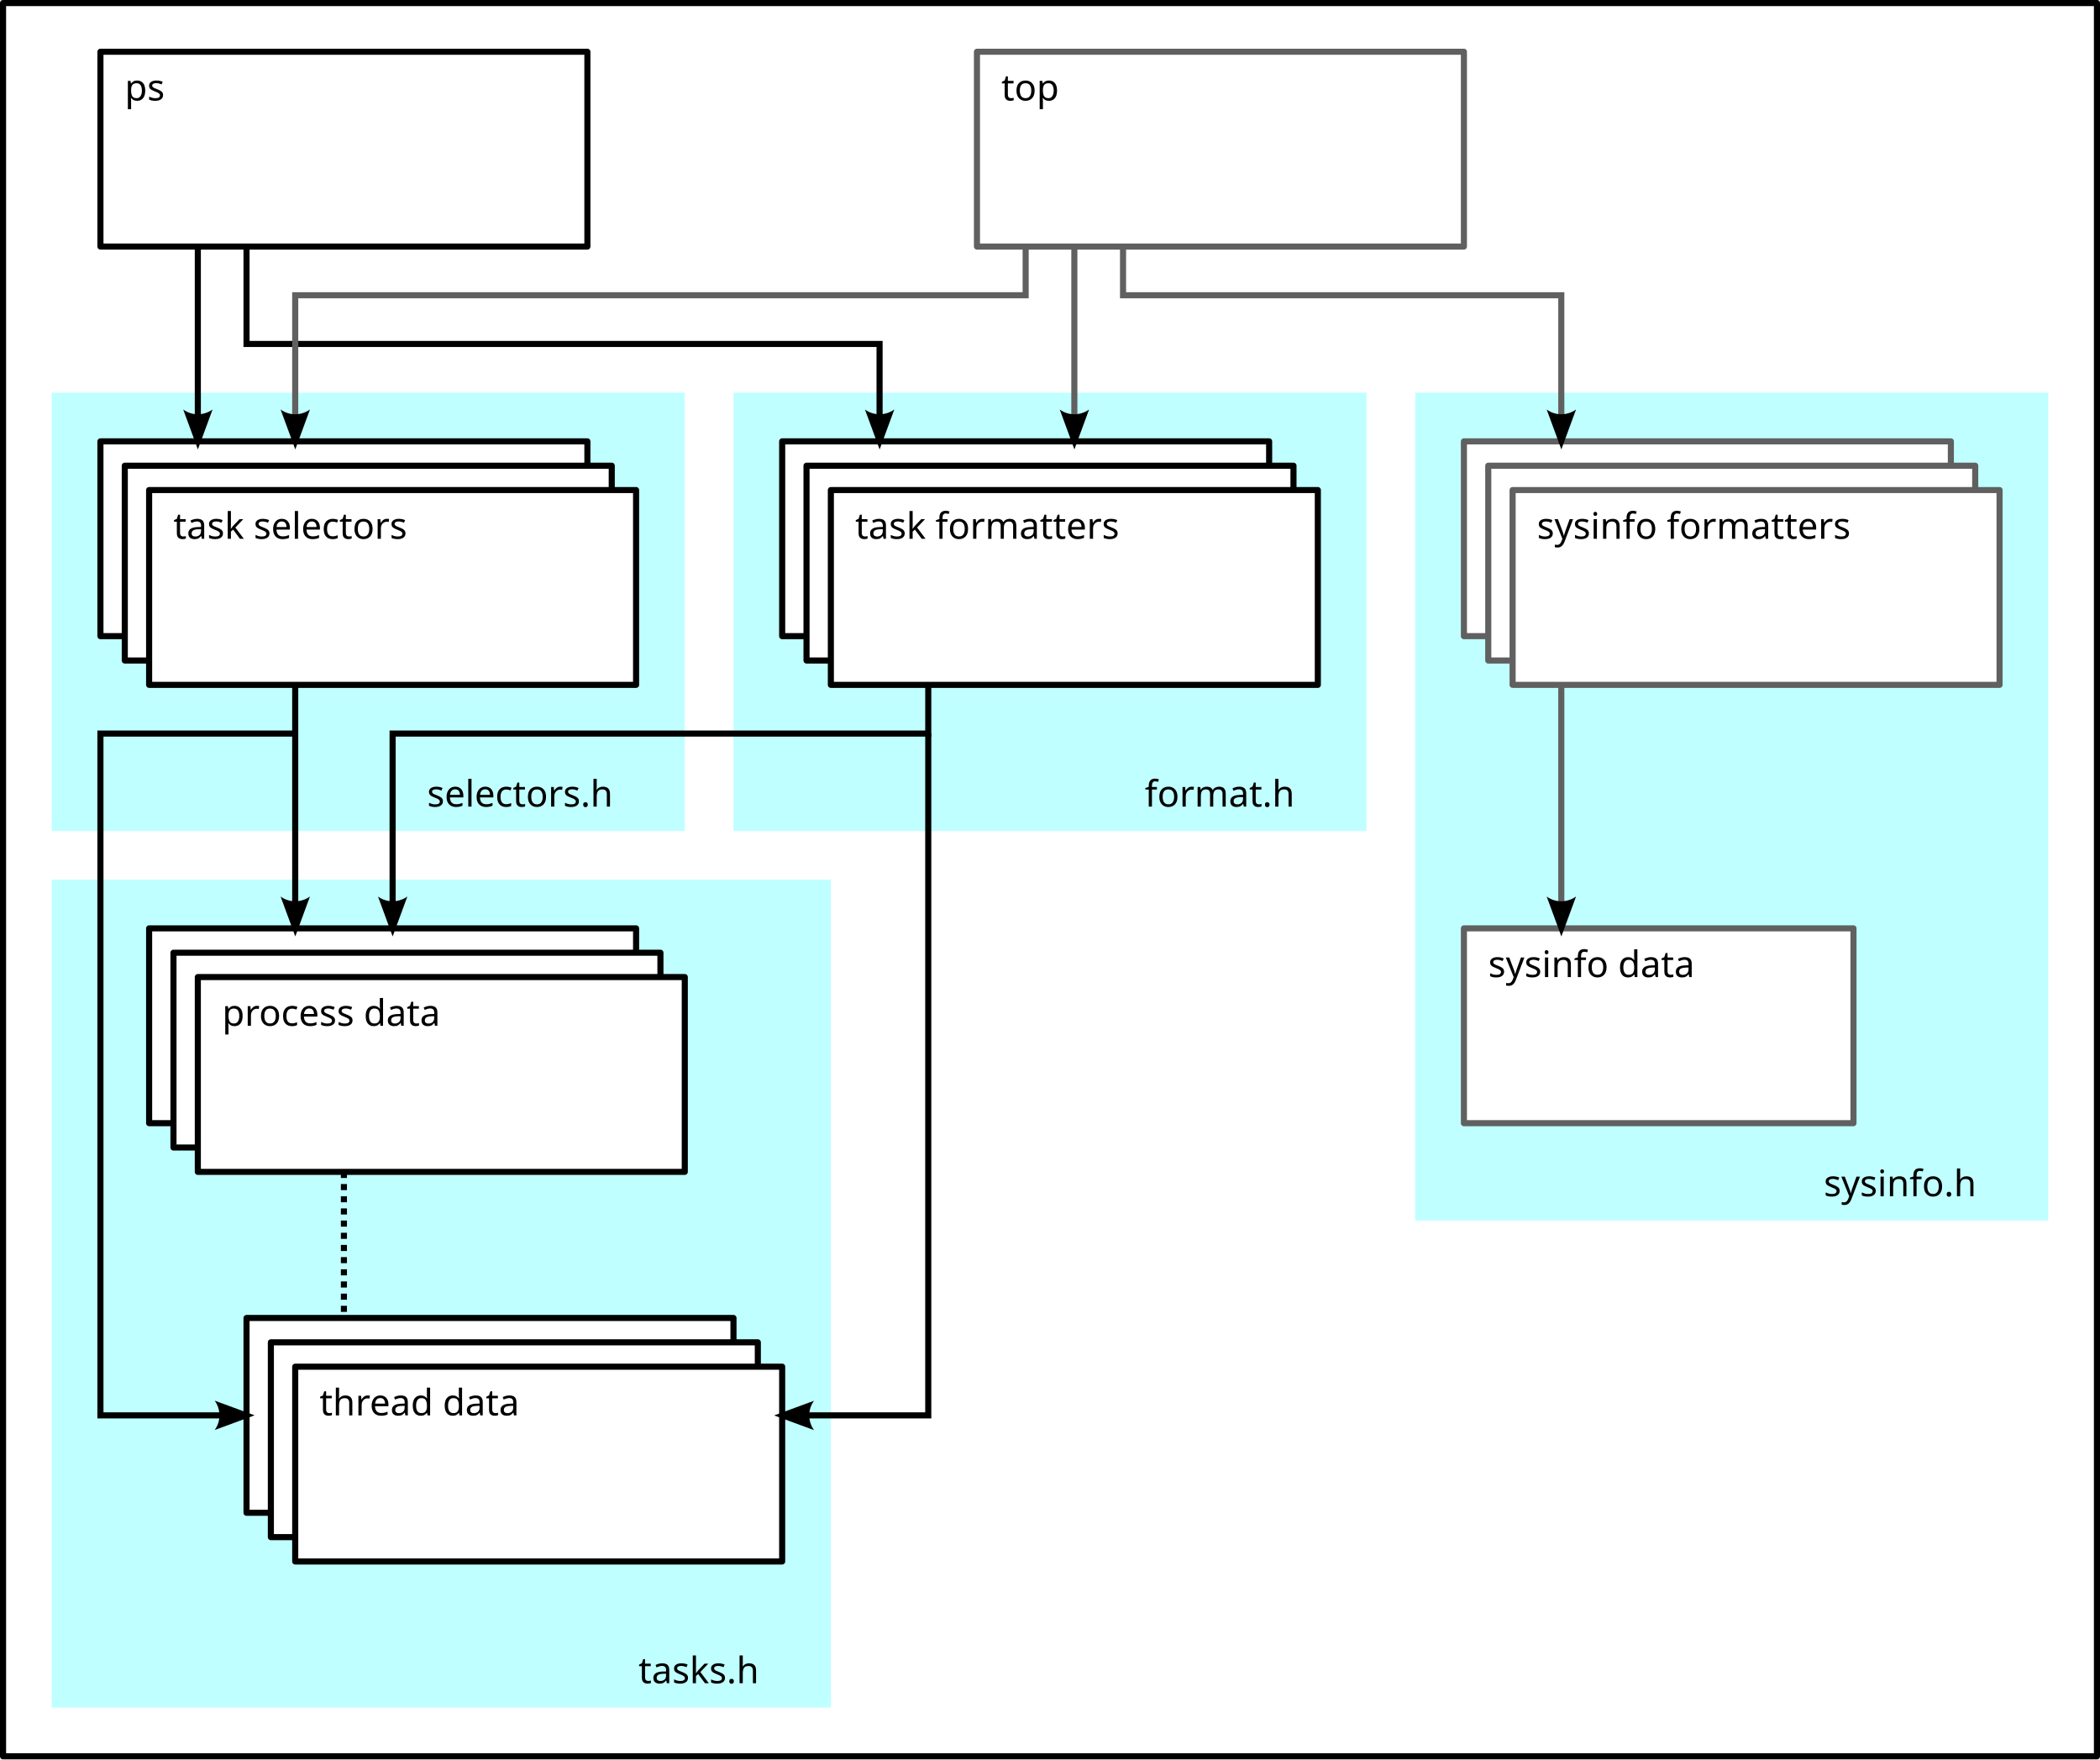
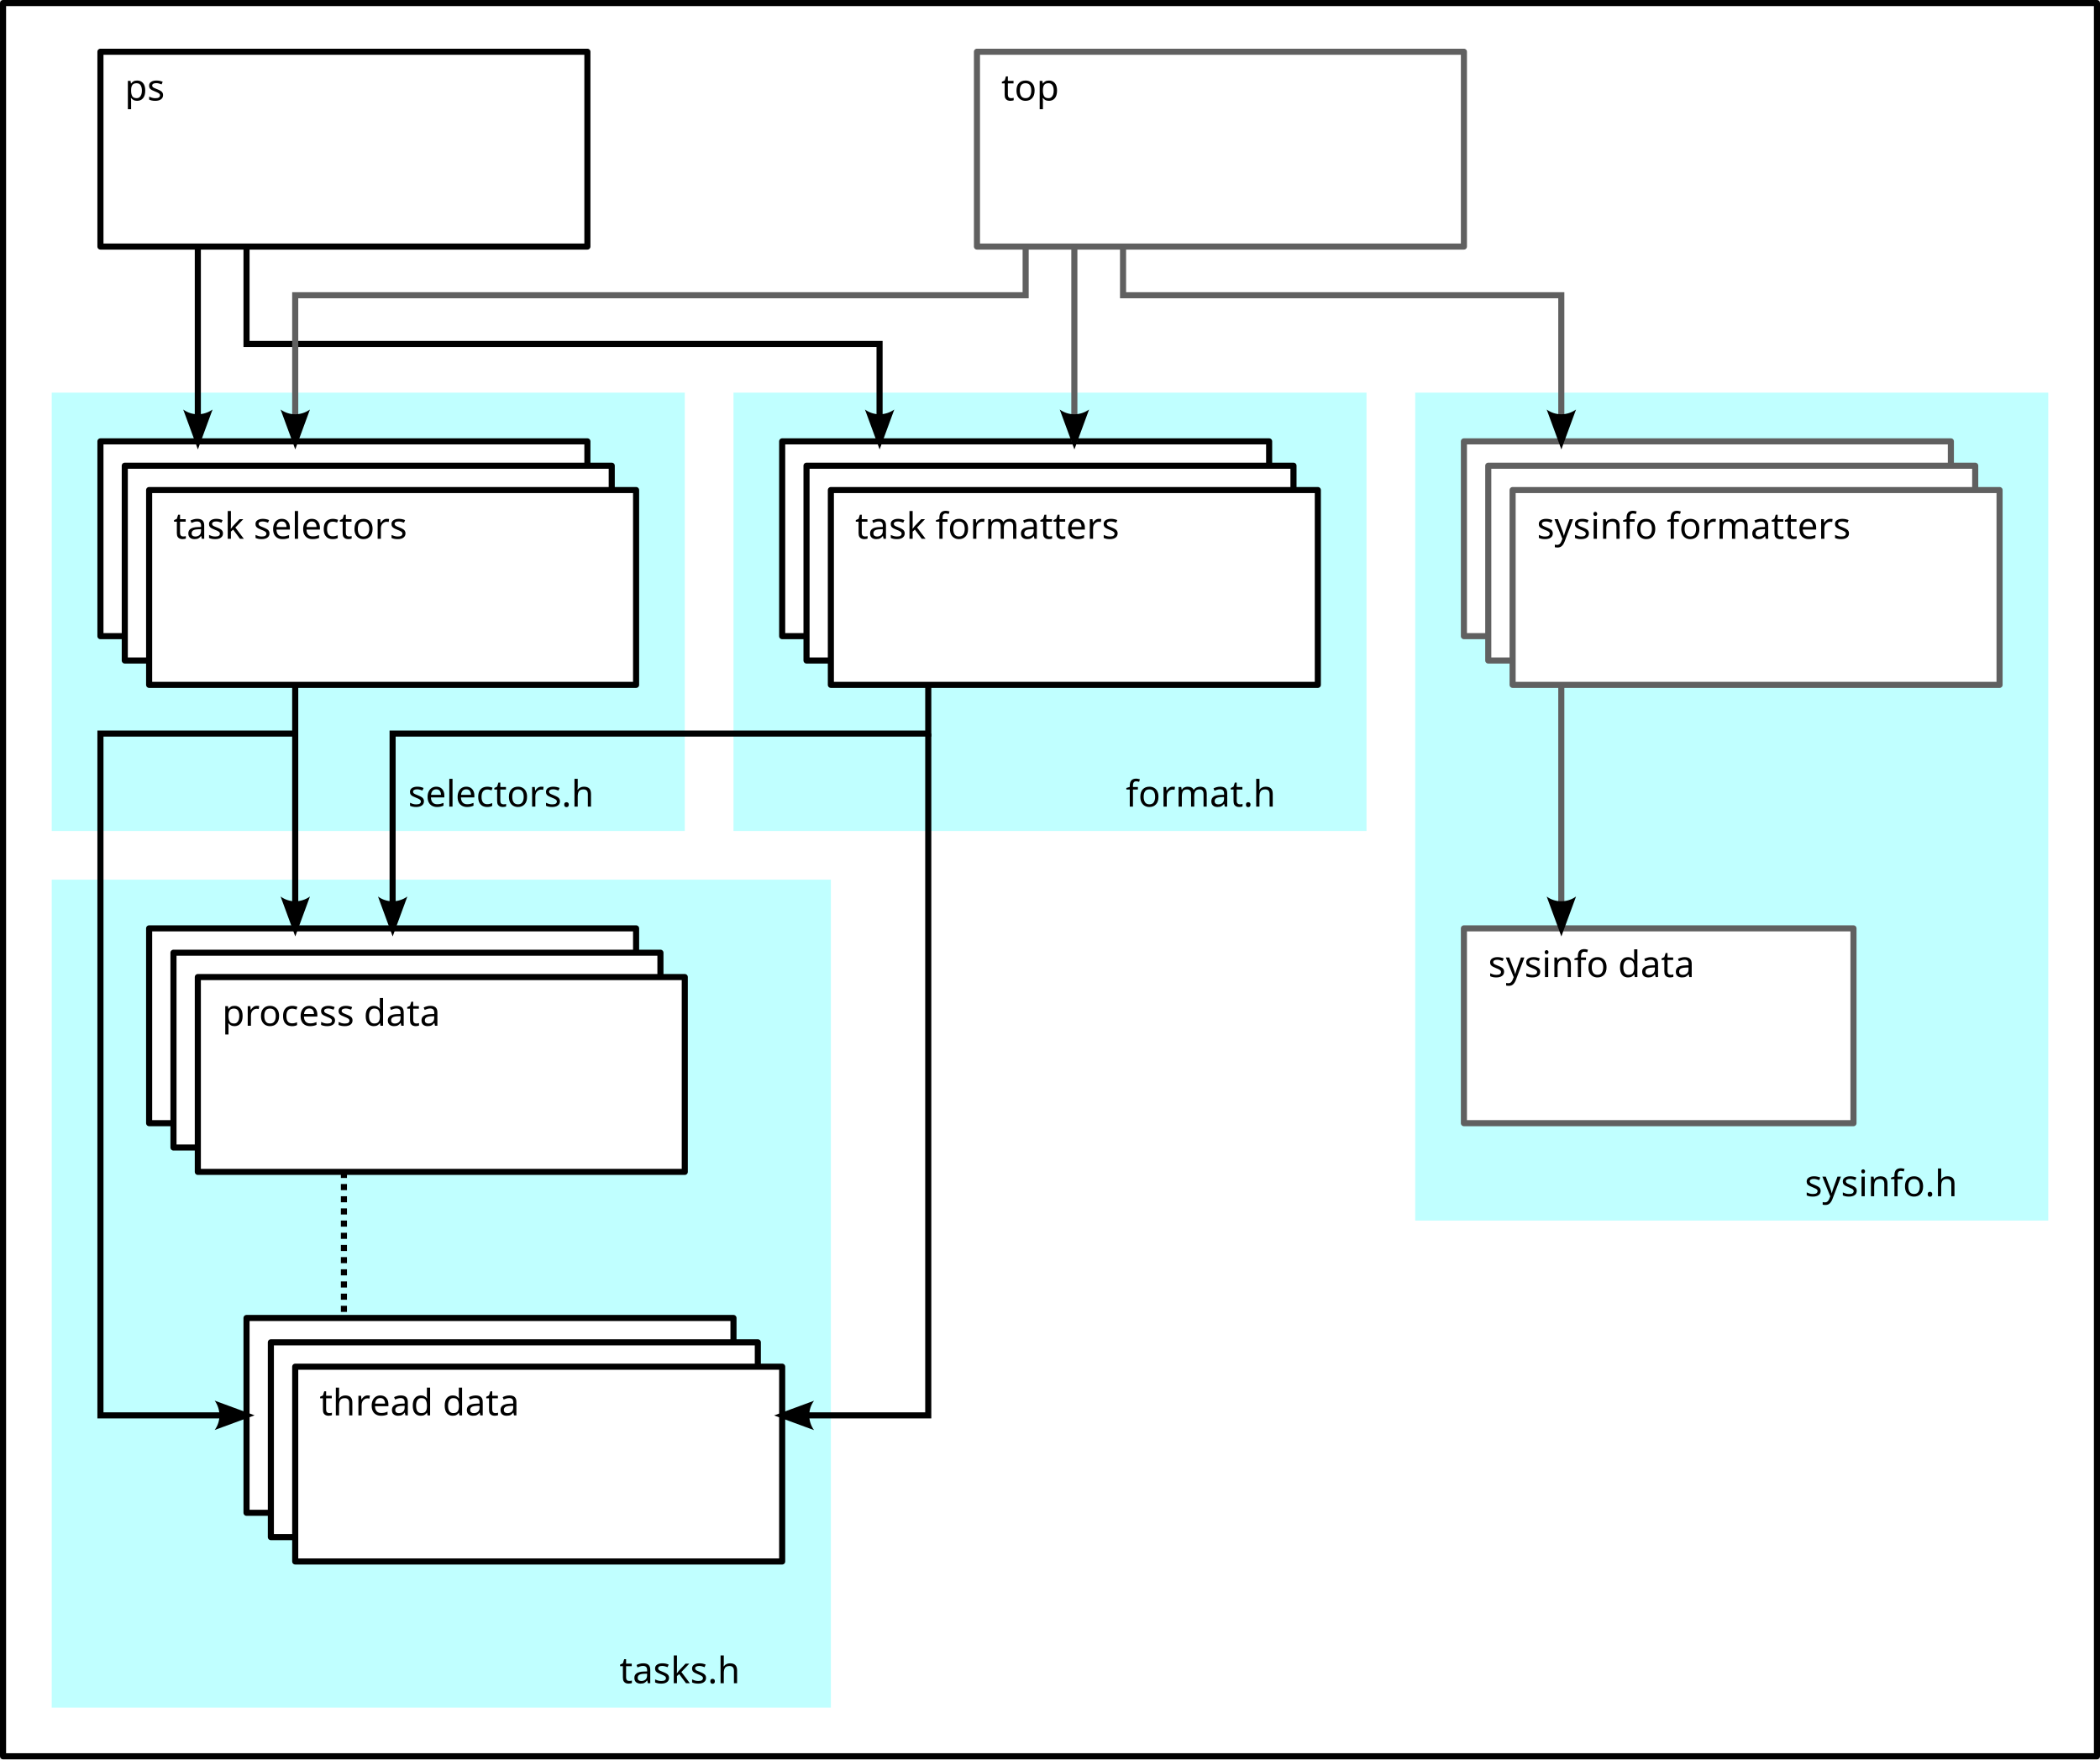
- <svg xmlns="http://www.w3.org/2000/svg" width="690" height="578" id="svg2" version="1.1">
+ <svg xmlns="http://www.w3.org/2000/svg" xmlns:xlink="http://www.w3.org/1999/xlink" width="690" height="578" id="svg2" version="1.1">
  <defs id="defs4">
    <marker orient="auto" refY="0" refX="0" id="Arrow2Mend" style="overflow:visible">
      <path id="path3908" style="fill-rule:evenodd;stroke-width:0.625;stroke-linejoin:round" d="M 8.719,4.034 -2.207,0.016 8.719,-4.002 c -1.745,2.372 -1.735,5.617 -6e-7,8.035 z" transform="scale(-0.6,-0.6)" />
    </marker>
  </defs>
  <g id="layer1" transform="translate(-31,-11)">
    <rect style="fill:#ffffff;fill-opacity:1;stroke:#000000;stroke-width:2;stroke-linejoin:round;stroke-miterlimit:4;stroke-opacity:1;stroke-dasharray:none" id="rect4798" width="688" height="576" x="32" y="12" />
    <rect style="fill:#c0ffff;fill-opacity:1;stroke:none" id="rect4766" width="256" height="272" x="48" y="300" />
    <rect style="fill:#c0ffff;fill-opacity:1;stroke:none" id="rect4780" width="208" height="144" x="48" y="140" />
    <rect style="fill:#c0ffff;fill-opacity:1;stroke:none" id="rect4786" width="208" height="144" x="272" y="140" />
    <rect style="fill:#c0ffff;fill-opacity:1;stroke:none" id="rect4792" width="208" height="272" x="496" y="140" />
    <rect style="fill:none;stroke:#000000;stroke-width:2;stroke-linejoin:round;stroke-miterlimit:4;stroke-opacity:1;stroke-dasharray:none" id="rect2989" width="160" height="64" x="64" y="28" />
    <text xml:space="preserve" style="font-size:12px;font-style:normal;font-weight:normal;line-height:125%;letter-spacing:0px;word-spacing:0px;fill:#000000;fill-opacity:1;stroke:none;font-family:Sans" x="72" y="44" id="text3759">
      <tspan id="tspan3761" x="72" y="44">ps</tspan>
    </text>
    <rect style="fill:none;stroke:#606060;stroke-width:2;stroke-linejoin:round;stroke-miterlimit:4;stroke-opacity:1;stroke-dasharray:none;stroke-dashoffset:0" id="rect3763" width="160" height="64" x="352" y="28" />
    <text xml:space="preserve" style="font-size:12px;font-style:normal;font-weight:normal;line-height:125%;letter-spacing:0px;word-spacing:0px;fill:#000000;fill-opacity:1;stroke:none;font-family:Sans" x="360" y="44" id="text3765">
      <tspan id="tspan3767" x="360" y="44">top</tspan>
    </text>
    <rect style="fill:#ffffff;fill-opacity:1;stroke:#606060;stroke-width:2;stroke-linejoin:round;stroke-miterlimit:4;stroke-opacity:1;stroke-dasharray:none;stroke-dashoffset:0" id="rect3772" width="128" height="64" x="512" y="316" />
    <text xml:space="preserve" style="font-size:12px;font-style:normal;font-weight:normal;line-height:125%;letter-spacing:0px;word-spacing:0px;fill:#000000;fill-opacity:1;stroke:none;font-family:Sans" x="520" y="332" id="text3774">
      <tspan x="520" y="332" id="tspan3778">sysinfo data</tspan>
    </text>
    <rect style="fill:#ffffff;fill-opacity:1;stroke:#000000;stroke-width:2;stroke-linejoin:round;stroke-miterlimit:4;stroke-opacity:1;stroke-dasharray:none;stroke-dashoffset:0" id="rect3780" width="160" height="64" x="80" y="316" />
    <rect style="fill:#ffffff;fill-opacity:1;stroke:#000000;stroke-width:2;stroke-linejoin:round;stroke-miterlimit:4;stroke-opacity:1;stroke-dasharray:none;stroke-dashoffset:0" id="rect3782" width="160" height="64" x="88" y="324" />
    <rect style="fill:#ffffff;fill-opacity:1;stroke:#000000;stroke-width:2;stroke-linejoin:round;stroke-miterlimit:4;stroke-opacity:1;stroke-dasharray:none;stroke-dashoffset:0" id="rect3784" width="160" height="64" x="96" y="332" />
    <text xml:space="preserve" style="font-size:12px;font-style:normal;font-weight:normal;line-height:125%;letter-spacing:0px;word-spacing:0px;fill:#000000;fill-opacity:1;stroke:none;font-family:Sans" x="104" y="348" id="text3786">
      <tspan x="104" y="348" id="tspan3790">process data</tspan>
    </text>
    <g transform="translate(16,224)" id="use3846">
      <rect style="fill:#ffffff;fill-opacity:1;stroke:#000000;stroke-width:2;stroke-linejoin:round;stroke-miterlimit:4;stroke-opacity:1;stroke-dasharray:none;stroke-dashoffset:0" id="rect4722" width="160" height="64" x="96" y="220" />
      <rect style="fill:#ffffff;fill-opacity:1;stroke:#000000;stroke-width:2;stroke-linejoin:round;stroke-miterlimit:4;stroke-opacity:1;stroke-dasharray:none;stroke-dashoffset:0" id="rect4724" width="160" height="64" x="104" y="228" />
      <rect style="fill:#ffffff;fill-opacity:1;stroke:#000000;stroke-width:2;stroke-linejoin:round;stroke-miterlimit:4;stroke-opacity:1;stroke-dasharray:none;stroke-dashoffset:0" id="rect4726" width="160" height="64" x="112" y="236" />
    </g>
    <text xml:space="preserve" style="font-size:12px;font-style:normal;font-weight:normal;line-height:125%;letter-spacing:0px;word-spacing:0px;fill:#000000;fill-opacity:1;stroke:none;font-family:Sans" x="136" y="476" id="text3848">
      <tspan x="136" y="476" id="tspan3852">thread data</tspan>
    </text>
    <g transform="translate(192,-64)" id="use3901">
      <rect style="fill:#ffffff;fill-opacity:1;stroke:#000000;stroke-width:2;stroke-linejoin:round;stroke-miterlimit:4;stroke-opacity:1;stroke-dasharray:none;stroke-dashoffset:0" id="rect4730" width="160" height="64" x="96" y="220" />
      <rect style="fill:#ffffff;fill-opacity:1;stroke:#000000;stroke-width:2;stroke-linejoin:round;stroke-miterlimit:4;stroke-opacity:1;stroke-dasharray:none;stroke-dashoffset:0" id="rect4732" width="160" height="64" x="104" y="228" />
      <rect style="fill:#ffffff;fill-opacity:1;stroke:#000000;stroke-width:2;stroke-linejoin:round;stroke-miterlimit:4;stroke-opacity:1;stroke-dasharray:none;stroke-dashoffset:0" id="rect4734" width="160" height="64" x="112" y="236" />
    </g>
    <text xml:space="preserve" style="font-size:12px;font-style:normal;font-weight:normal;line-height:125%;letter-spacing:0px;word-spacing:0px;fill:#000000;fill-opacity:1;stroke:none;font-family:Sans" x="312" y="188" id="text3903">
      <tspan id="tspan3905" x="312" y="188">task formatters</tspan>
    </text>
    <rect y="156" x="512" height="64" width="160" id="rect4738" style="fill:#ffffff;fill-opacity:1;stroke:#606060;stroke-width:2;stroke-linejoin:round;stroke-miterlimit:4;stroke-opacity:1;stroke-dasharray:none;stroke-dashoffset:0" />
    <rect y="164" x="520" height="64" width="160" id="rect4740" style="fill:#ffffff;fill-opacity:1;stroke:#606060;stroke-width:2;stroke-linejoin:round;stroke-miterlimit:4;stroke-opacity:1;stroke-dasharray:none;stroke-dashoffset:0" />
    <rect y="172" x="528" height="64" width="160" id="rect4742" style="fill:#ffffff;fill-opacity:1;stroke:#606060;stroke-width:2;stroke-linejoin:round;stroke-miterlimit:4;stroke-opacity:1;stroke-dasharray:none;stroke-dashoffset:0" />
    <text xml:space="preserve" style="font-size:12px;font-style:normal;font-weight:normal;line-height:125%;letter-spacing:0px;word-spacing:0px;fill:#000000;fill-opacity:1;stroke:none;font-family:Sans" x="536" y="188" id="text3909">
      <tspan id="tspan3911" x="536" y="188">sysinfo formatters</tspan>
    </text>
    <g id="use3858" transform="translate(-32,-64)">
      <rect y="220" x="96" height="64" width="160" id="rect4746" style="fill:#ffffff;fill-opacity:1;stroke:#000000;stroke-width:2;stroke-linejoin:round;stroke-miterlimit:4;stroke-opacity:1;stroke-dasharray:none;stroke-dashoffset:0" />
      <rect y="228" x="104" height="64" width="160" id="rect4748" style="fill:#ffffff;fill-opacity:1;stroke:#000000;stroke-width:2;stroke-linejoin:round;stroke-miterlimit:4;stroke-opacity:1;stroke-dasharray:none;stroke-dashoffset:0" />
      <rect y="236" x="112" height="64" width="160" id="rect4750" style="fill:#ffffff;fill-opacity:1;stroke:#000000;stroke-width:2;stroke-linejoin:round;stroke-miterlimit:4;stroke-opacity:1;stroke-dasharray:none;stroke-dashoffset:0" />
    </g>
    <text xml:space="preserve" style="font-size:12px;font-style:normal;font-weight:normal;line-height:125%;letter-spacing:0px;word-spacing:0px;fill:#000000;fill-opacity:1;stroke:none;font-family:Sans" x="88" y="188" id="text3860">
      <tspan id="tspan3862" x="88" y="188">task selectors</tspan>
    </text>
    <path style="fill:none;stroke:#000000;stroke-width:2;stroke-linecap:butt;stroke-linejoin:miter;stroke-miterlimit:4;stroke-opacity:1;stroke-dasharray:none;marker-end:url(#Arrow2Mend)" d="m 96,92 0,64" id="path3107" />
    <path style="fill:none;stroke:#000000;stroke-width:2;stroke-linecap:butt;stroke-linejoin:miter;stroke-miterlimit:4;stroke-opacity:1;stroke-dasharray:none;marker-end:url(#Arrow2Mend)" d="m 112,92 0,32 208,0 0,32" id="path4321" />
    <path style="fill:none;stroke:#606060;stroke-width:2;stroke-linecap:butt;stroke-linejoin:miter;stroke-miterlimit:4;stroke-opacity:1;stroke-dasharray:none;marker-end:url(#Arrow2Mend)" d="m 384,92 0,64" id="path4323" />
    <path style="fill:none;stroke:#606060;stroke-width:2;stroke-linecap:butt;stroke-linejoin:miter;stroke-miterlimit:4;stroke-opacity:1;stroke-dasharray:none;marker-end:url(#Arrow2Mend)" d="m 368,92 0,16 -240,0 0,48" id="path4325" />
    <path style="fill:none;stroke:#000000;stroke-width:2;stroke-linecap:butt;stroke-linejoin:miter;stroke-miterlimit:4;stroke-opacity:1;stroke-dasharray:none;marker-end:url(#Arrow2Mend)" d="m 128,236 0,80" id="path4327" />
    <path style="fill:none;stroke:#000000;stroke-width:2;stroke-linecap:butt;stroke-linejoin:miter;stroke-miterlimit:4;stroke-opacity:1;stroke-dasharray:none;marker-end:url(#Arrow2Mend)" d="m 128,252 -64,0 0,224 48,0" id="path4337" />
    <path style="fill:none;stroke:#000000;stroke-width:2;stroke-linecap:butt;stroke-linejoin:miter;stroke-miterlimit:4;stroke-opacity:1;stroke-dasharray:none;marker-end:url(#Arrow2Mend)" d="m 336,236 0,16 -176,0 0,64" id="path4339" />
    <path style="fill:none;stroke:#000000;stroke-width:2;stroke-linecap:butt;stroke-linejoin:miter;stroke-miterlimit:4;stroke-opacity:1;stroke-dasharray:none;marker-end:url(#Arrow2Mend)" d="m 336,252 0,224 -48,0" id="path4341" />
    <path style="fill:none;stroke:#606060;stroke-width:2;stroke-linecap:butt;stroke-linejoin:miter;stroke-miterlimit:4;stroke-opacity:1;stroke-dasharray:none;marker-end:url(#Arrow2Mend)" d="m 400,92 0,16 144,0 0,48" id="path4343" />
    <path style="fill:none;stroke:#606060;stroke-width:2;stroke-linecap:butt;stroke-linejoin:miter;stroke-miterlimit:4;stroke-opacity:1;stroke-dasharray:none;marker-end:url(#Arrow2Mend)" d="m 544,236 0,80" id="path4345" />
    <path style="fill:none;stroke:#000000;stroke-width:2;stroke-linecap:butt;stroke-linejoin:miter;stroke-miterlimit:4;stroke-opacity:1;stroke-dasharray:2, 2;stroke-dashoffset:0" d="m 144,396 c 0,8 0,48 0,48" id="path4764" />
-     <text xml:space="preserve" style="font-size:12px;font-style:normal;font-weight:normal;text-align:end;line-height:125%;letter-spacing:0px;word-spacing:0px;text-anchor:end;fill:#000000;fill-opacity:1;stroke:none;font-family:Sans" x="296" y="564" id="text4768">
-       <tspan id="tspan4770" x="296" y="564">tasks.h</tspan>
-     </text>
-     <text xml:space="preserve" style="font-size:12px;font-style:normal;font-weight:normal;text-align:end;line-height:125%;letter-spacing:0px;word-spacing:0px;text-anchor:end;fill:#000000;fill-opacity:1;stroke:none;font-family:Sans" x="248" y="276" id="text4782">
-       <tspan id="tspan4784" x="248" y="276">selectors.h</tspan>
-     </text>
-     <text xml:space="preserve" style="font-size:12px;font-style:normal;font-weight:normal;text-align:end;line-height:125%;letter-spacing:0px;word-spacing:0px;text-anchor:end;fill:#000000;fill-opacity:1;stroke:none;font-family:Sans" x="472" y="276" id="text4788">
-       <tspan id="tspan4790" x="472" y="276">format.h</tspan>
-     </text>
-     <text xml:space="preserve" style="font-size:12px;font-style:normal;font-weight:normal;text-align:end;line-height:125%;letter-spacing:0px;word-spacing:0px;text-anchor:end;fill:#000000;fill-opacity:1;stroke:none;font-family:Sans" x="696" y="404" id="text4794">
-       <tspan id="tspan4796" x="696" y="404">sysinfo.h</tspan>
-     </text>
+     <a xlink:href="../doc/html/tasks_8h.html" target="_parent" id="a3066">
+       <text id="text4768" y="564" x="296" style="font-size:12px;font-style:normal;font-weight:normal;text-align:end;line-height:125%;letter-spacing:0px;word-spacing:0px;text-anchor:end;fill:#000000;fill-opacity:1;stroke:none;font-family:Sans" xml:space="preserve">
+         <tspan y="564" x="296" id="tspan4770">tasks.h</tspan>
+       </text>
+     </a>
+     <a xlink:href="../doc/html/selectors_8h.html" target="_parent" id="a3054">
+       <text id="text4782" y="276" x="248" style="font-size:12px;font-style:normal;font-weight:normal;text-align:end;line-height:125%;letter-spacing:0px;word-spacing:0px;text-anchor:end;fill:#000000;fill-opacity:1;stroke:none;font-family:Sans" xml:space="preserve">
+         <tspan y="276" x="248" id="tspan4784">selectors.h</tspan>
+       </text>
+     </a>
+     <a xlink:href="../doc/html/format_8h.html" target="_parent" id="a3058">
+       <text id="text4788" y="276" x="472" style="font-size:12px;font-style:normal;font-weight:normal;text-align:end;line-height:125%;letter-spacing:0px;word-spacing:0px;text-anchor:end;fill:#000000;fill-opacity:1;stroke:none;font-family:Sans" xml:space="preserve">
+         <tspan y="276" x="472" id="tspan4790">format.h</tspan>
+       </text>
+     </a>
+     <a xlink:href="../doc/html/sysinfo_8h.html" target="_parent" id="a3062">
+       <text id="text4794" y="404" x="696" style="font-size:12px;font-style:normal;font-weight:normal;text-align:end;line-height:125%;letter-spacing:0px;word-spacing:0px;text-anchor:end;fill:#000000;fill-opacity:1;stroke:none;font-family:Sans" xml:space="preserve">
+         <tspan y="404" x="696" id="tspan4796">sysinfo.h</tspan>
+       </text>
+     </a>
  </g>
</svg>
